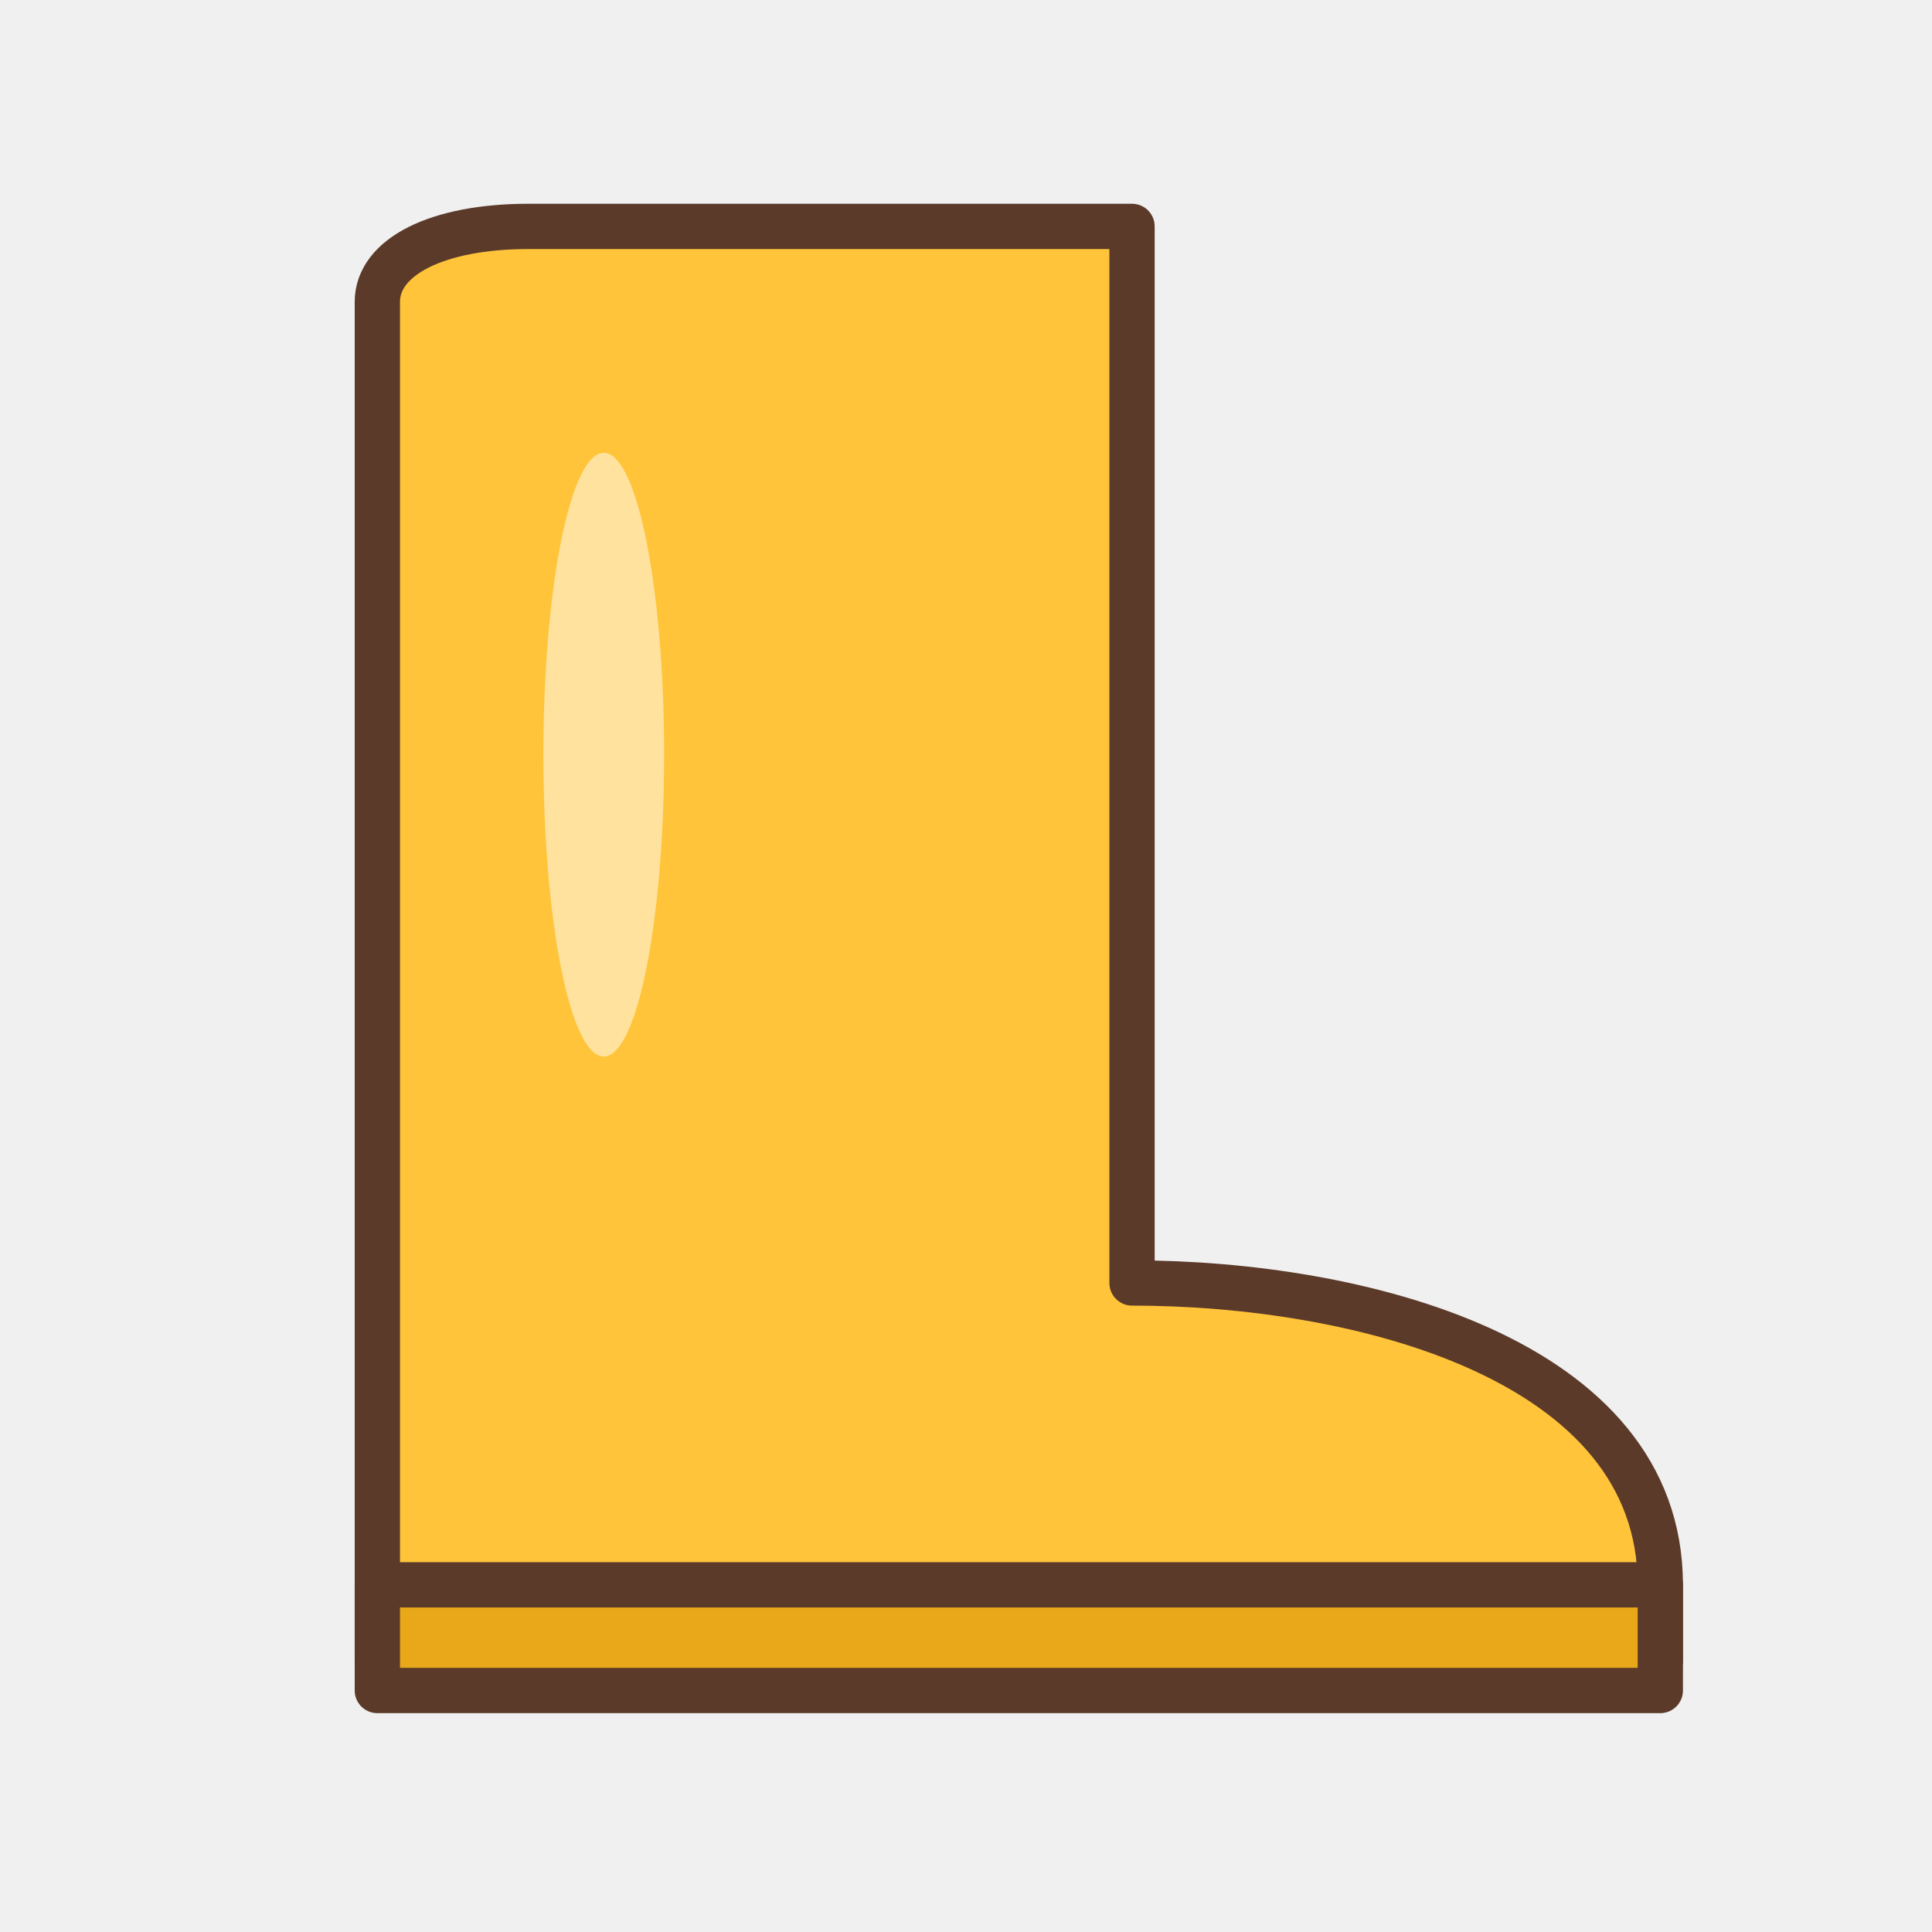
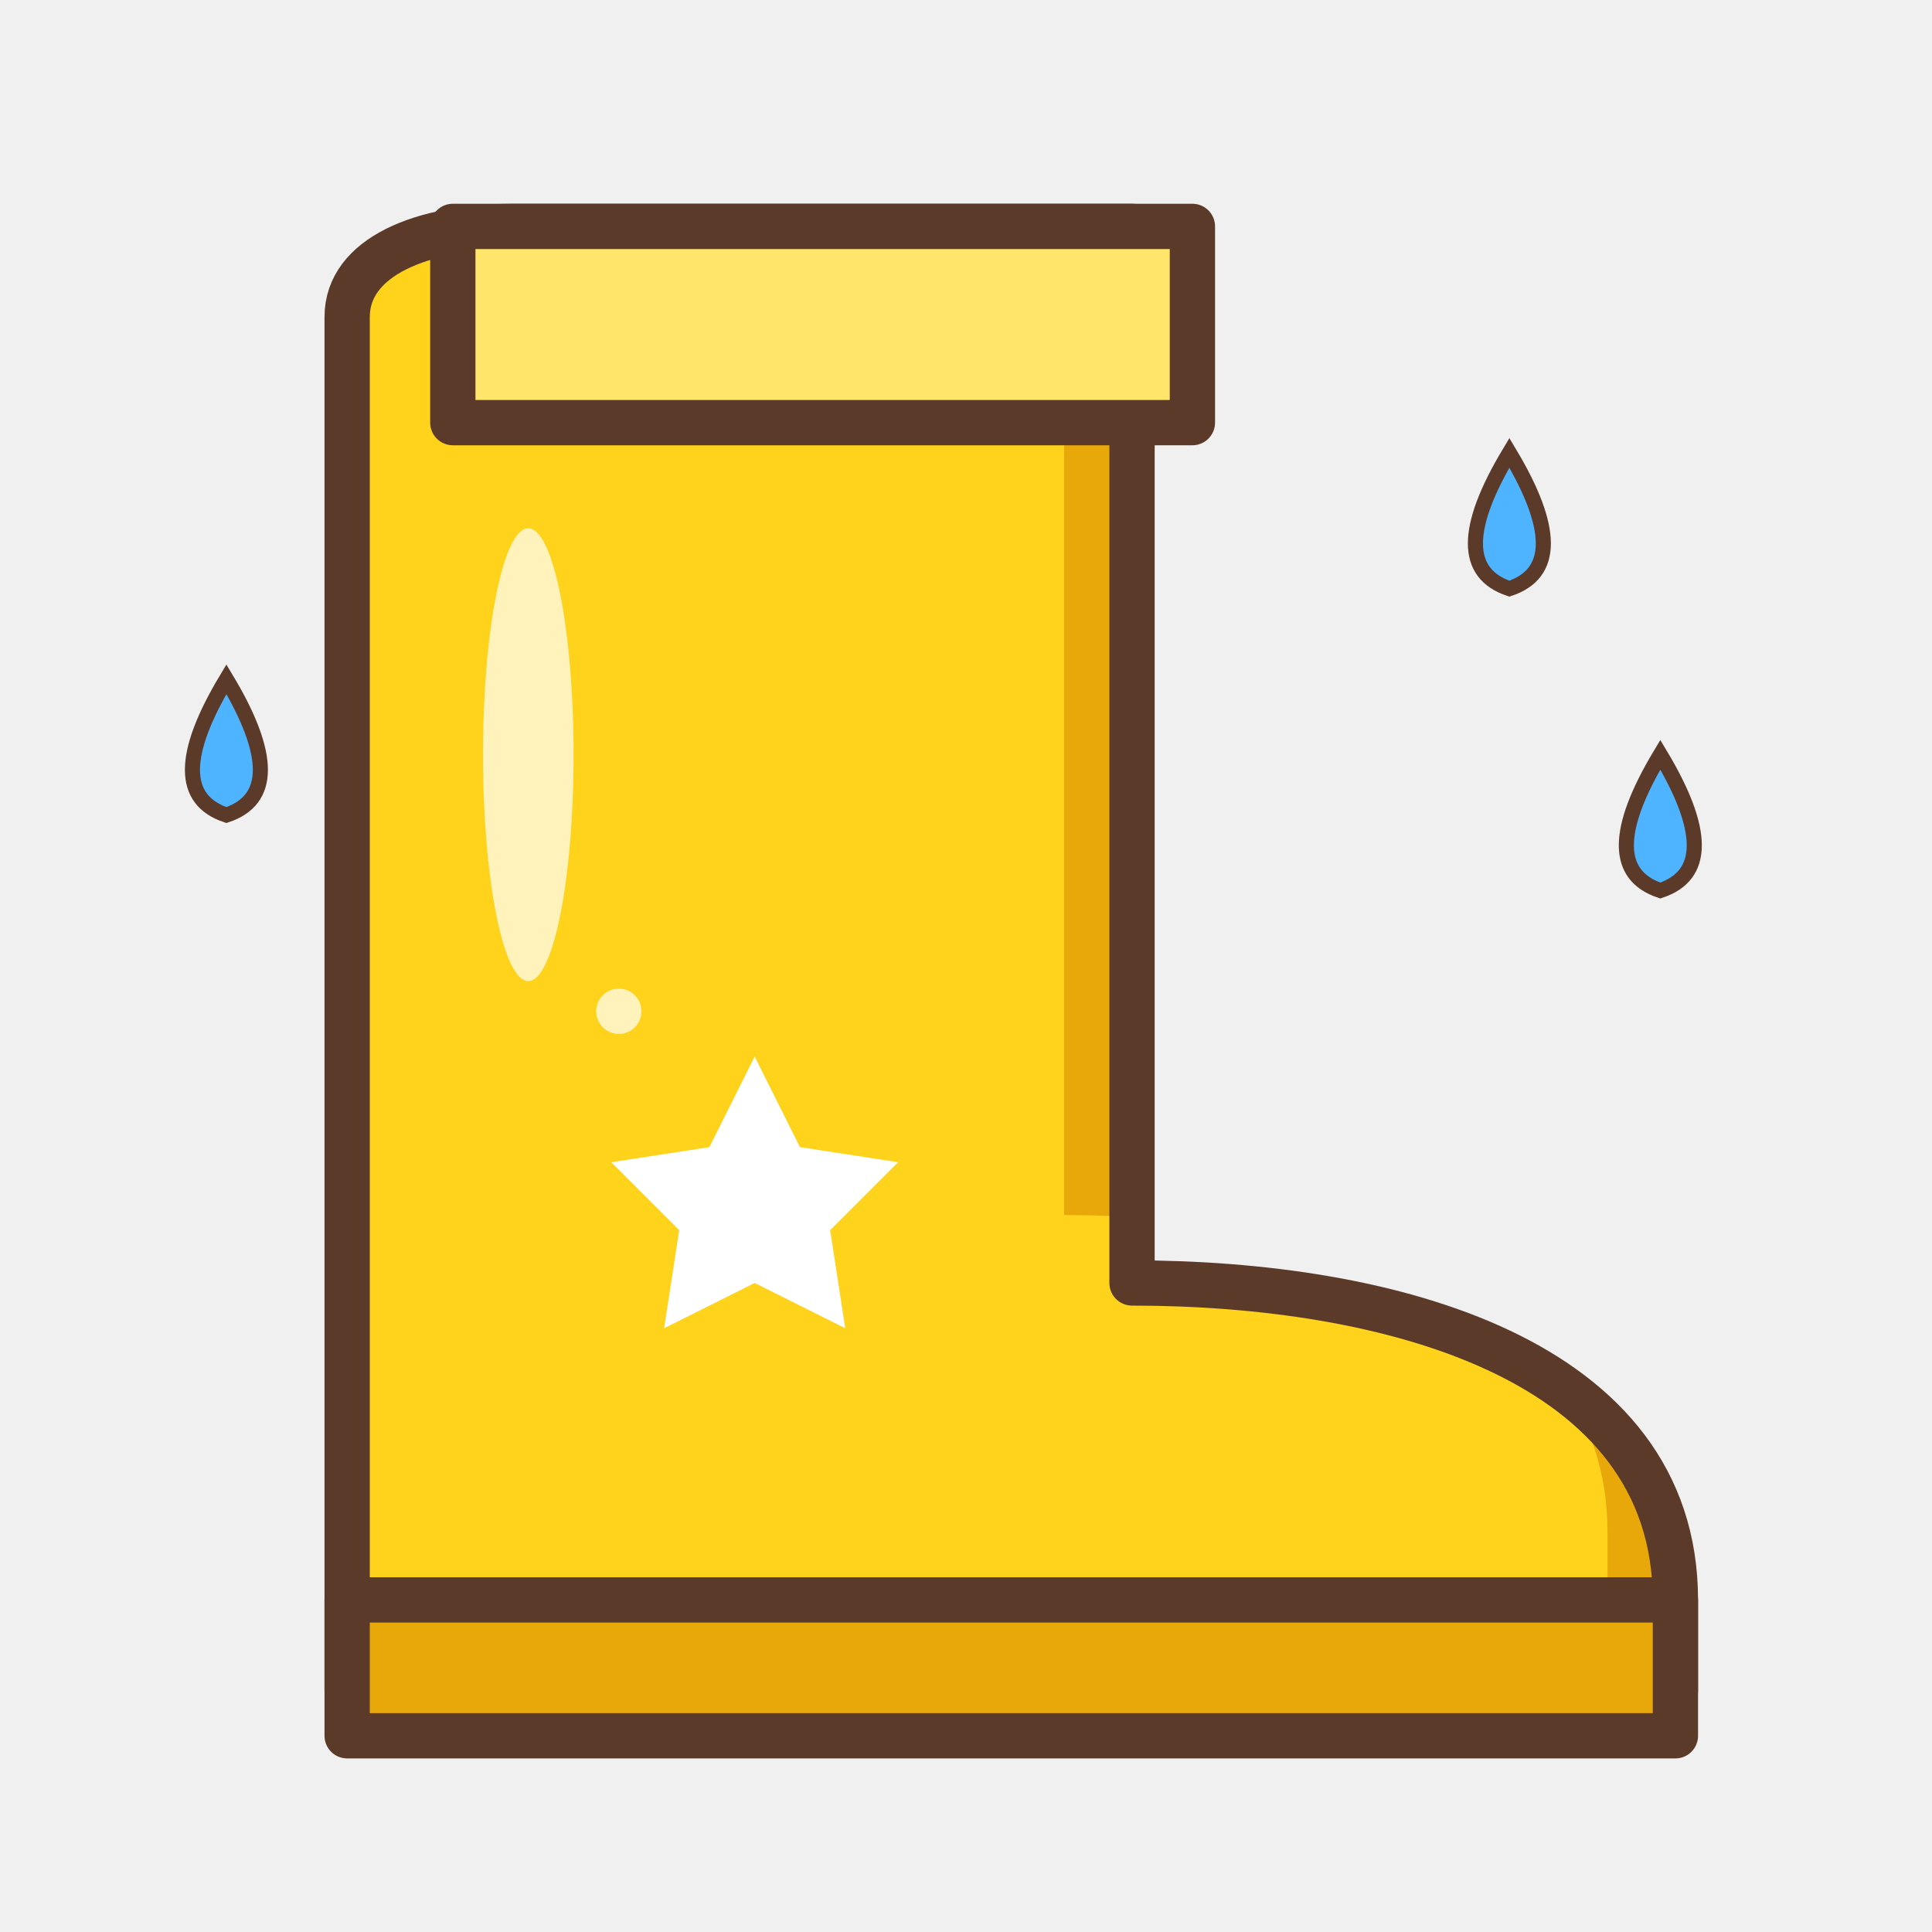
<svg xmlns="http://www.w3.org/2000/svg" viewBox="0 0 256 256">
  <g stroke="#5b3a29" stroke-width="6" stroke-linejoin="round" stroke-linecap="round">
-     <path d="M70 30h80v140c30 0 70 10 70 40v10H50V40c0-6 8-10 20-10z" fill="#ffc43a" />
-     <path d="M50 210h170v14H50z" fill="#e8a81a" />
+     <defs>
+       <path id="s14" d="M68 30h82v140c34 0 72 10 72 42v12H46V42c0-8 10-12 22-12z" />
+       <clipPath id="cs14">
+         <use href="#s14" />
+       </clipPath>
+     </defs>
+     <use href="#s14" fill="#e8a80a" stroke="none" />
+     <g clip-path="url(#cs14)">
+       <use href="#s14" fill="#ffd21c" stroke="none" transform="translate(-9 -9)" />
+     </g>
+     <use href="#s14" fill="none" />
+     <defs>
+       <path id="s15" d="M46 212h176v18H46z" />
+       <clipPath id="cs15">
+         <use href="#s15" />
+       </clipPath>
+     </defs>
+     <use href="#s15" fill="#c08a0a" stroke="none" />
+     <g clip-path="url(#cs15)">
+       <use href="#s15" fill="#e8a80a" stroke="none" transform="translate(0 0)" />
+     </g>
+     <use href="#s15" fill="none" />
+     <defs>
+       <path id="s16" d="M60 30h98v26H60z" />
+       <clipPath id="cs16">
+         <use href="#s16" />
+       </clipPath>
+     </defs>
+     <use href="#s16" fill="#ffd21c" stroke="none" />
+     <g clip-path="url(#cs16)">
+       <use href="#s16" fill="#ffe56a" stroke="none" transform="translate(0 0)" />
+     </g>
+     <use href="#s16" fill="none" />
  </g>
-   <ellipse cx="80" cy="100" rx="8" ry="40" fill="#fff" opacity=".5" transform="rotate(0 80 100)" />
+   <ellipse cx="70" cy="100" rx="6" ry="30" fill="#fff" opacity=".7" transform="rotate(0 70 100)" />
+   <circle cx="82" cy="134" r="3" fill="#fff" opacity=".7" />
+   <path d="M100 140l6 12 13 2-9 9 2 13-12-6-12 6 2-13-9-9 13-2z" fill="#fff" />
+   <path d="M200 60c-6 10-6 16 0 18 6-2 6-8 0-18z" fill="#4fb4ff" stroke="#5b3a29" stroke-width="2" />
+   <path d="M220 100c-6 10-6 16 0 18 6-2 6-8 0-18z" fill="#4fb4ff" stroke="#5b3a29" stroke-width="2" />
+   <path d="M30 90c-6 10-6 16 0 18 6-2 6-8 0-18z" fill="#4fb4ff" stroke="#5b3a29" stroke-width="2" />
</svg>
